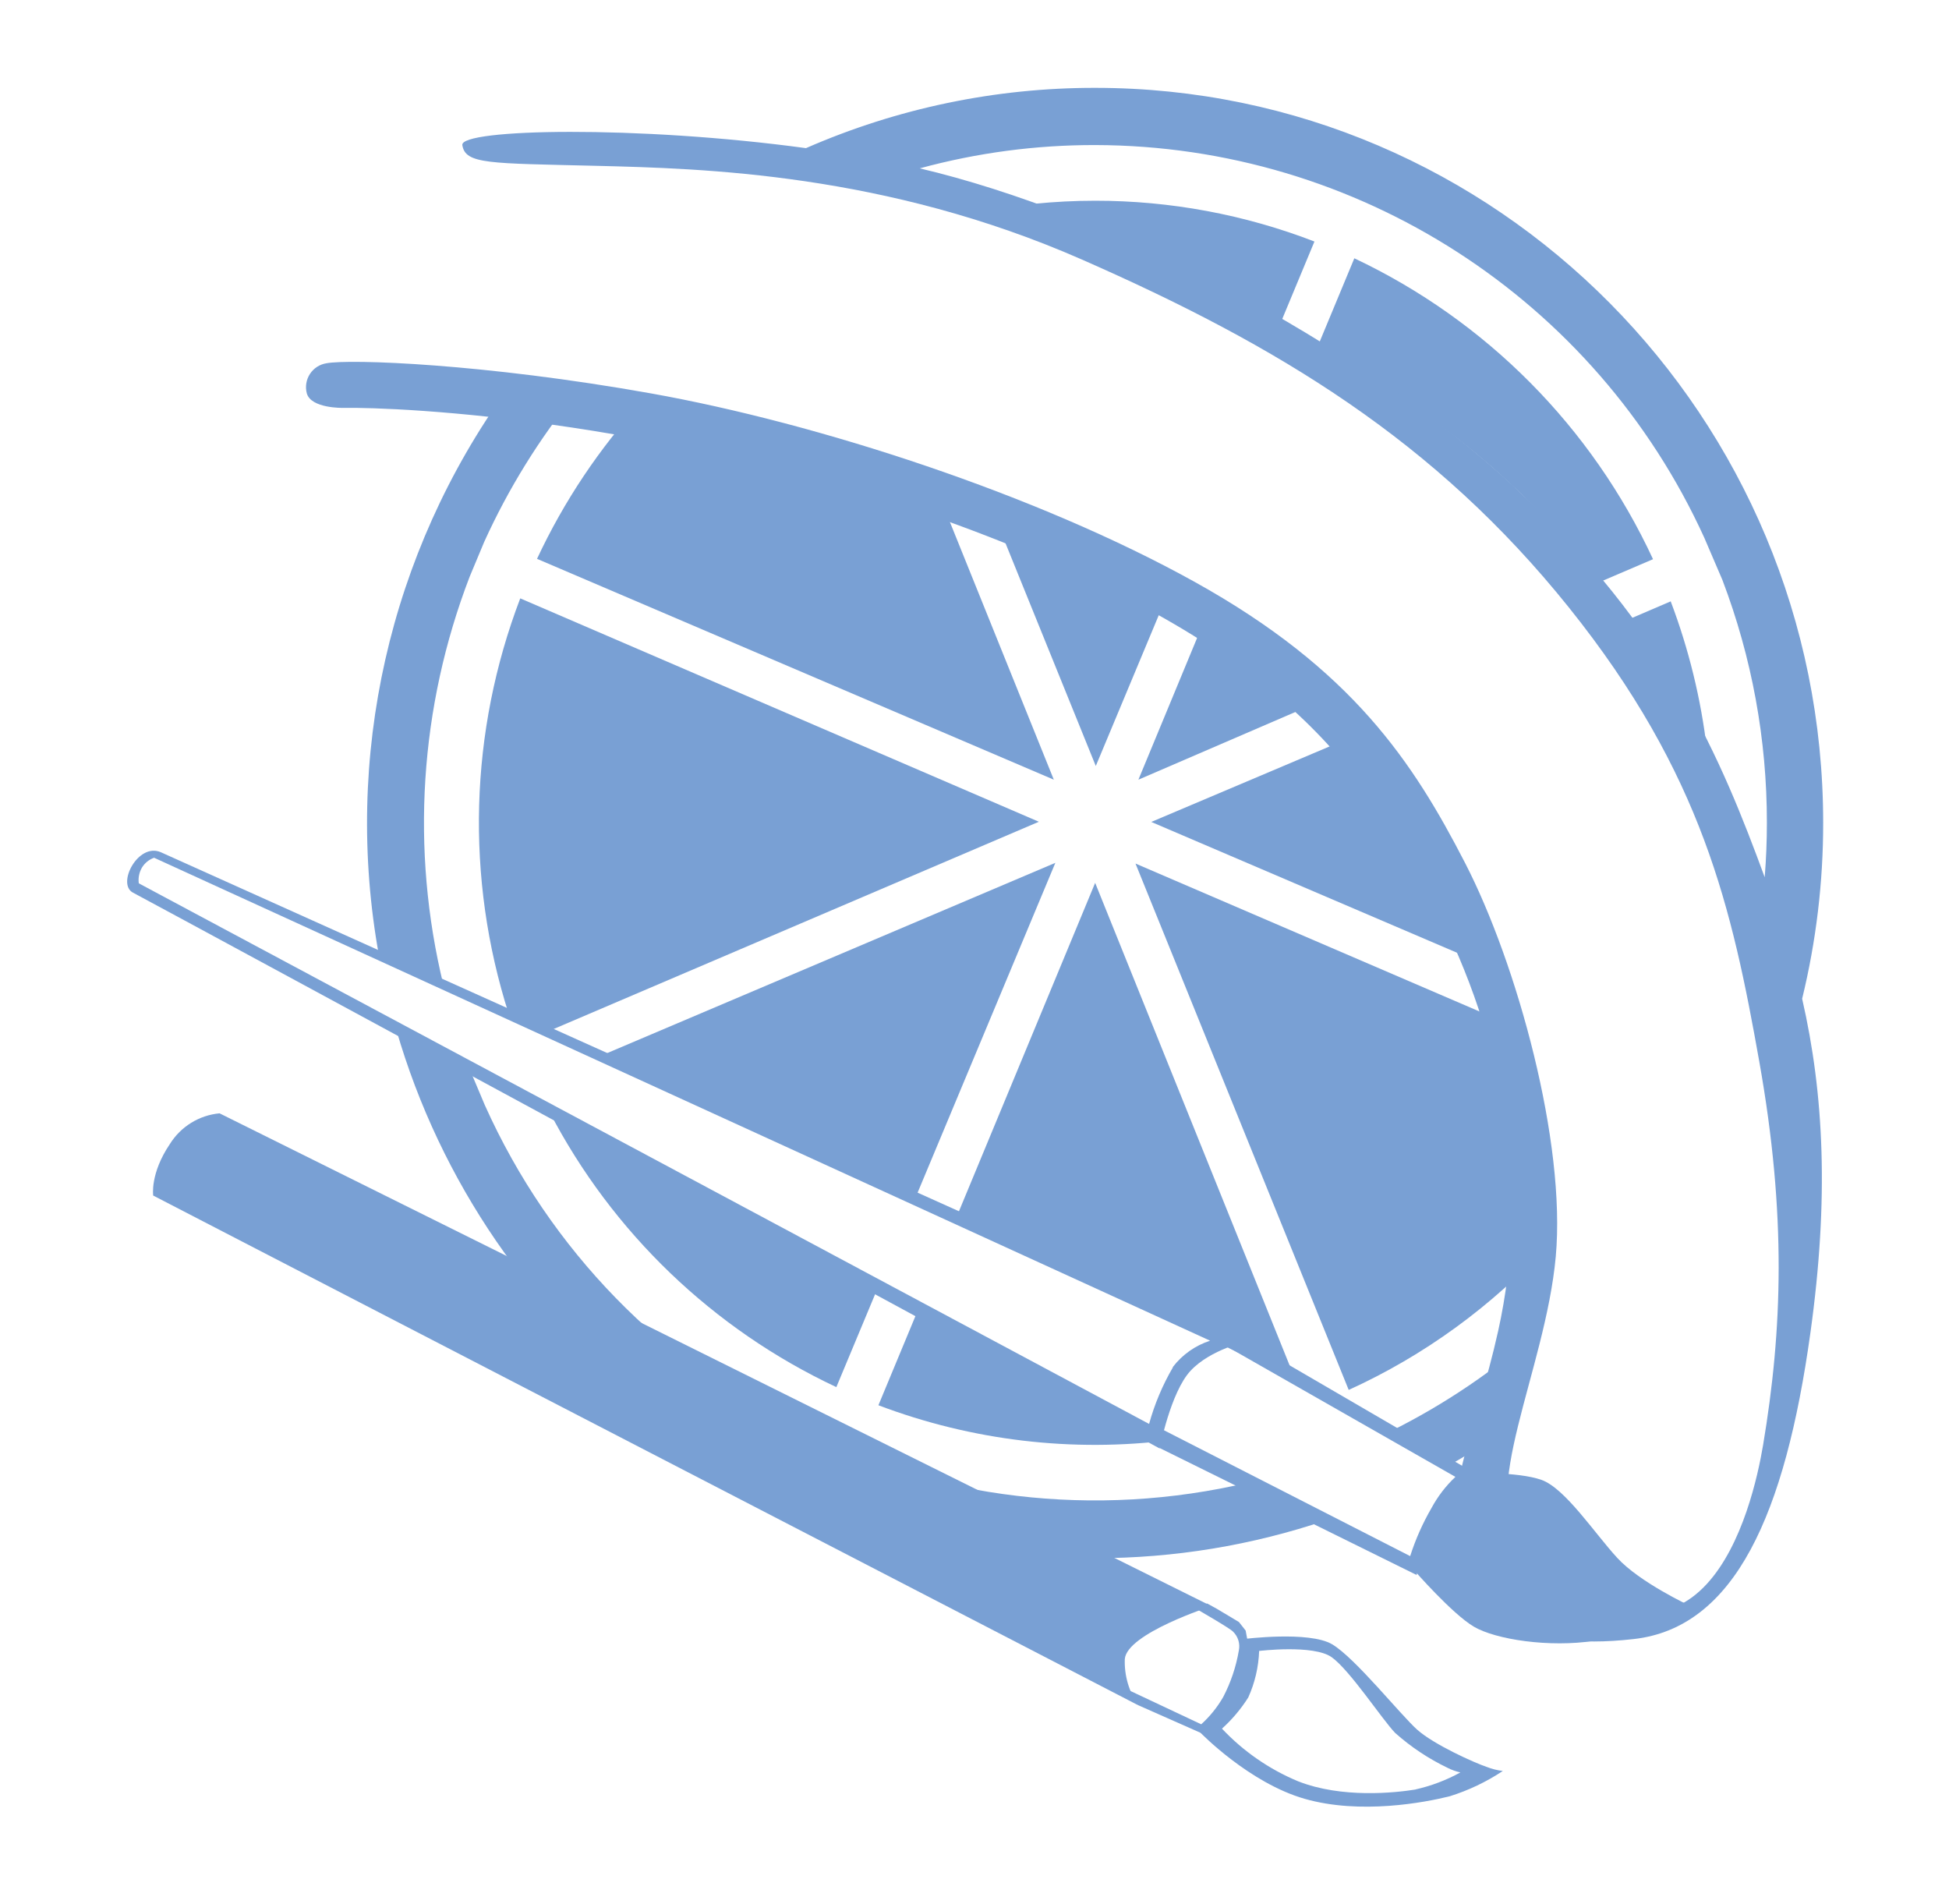
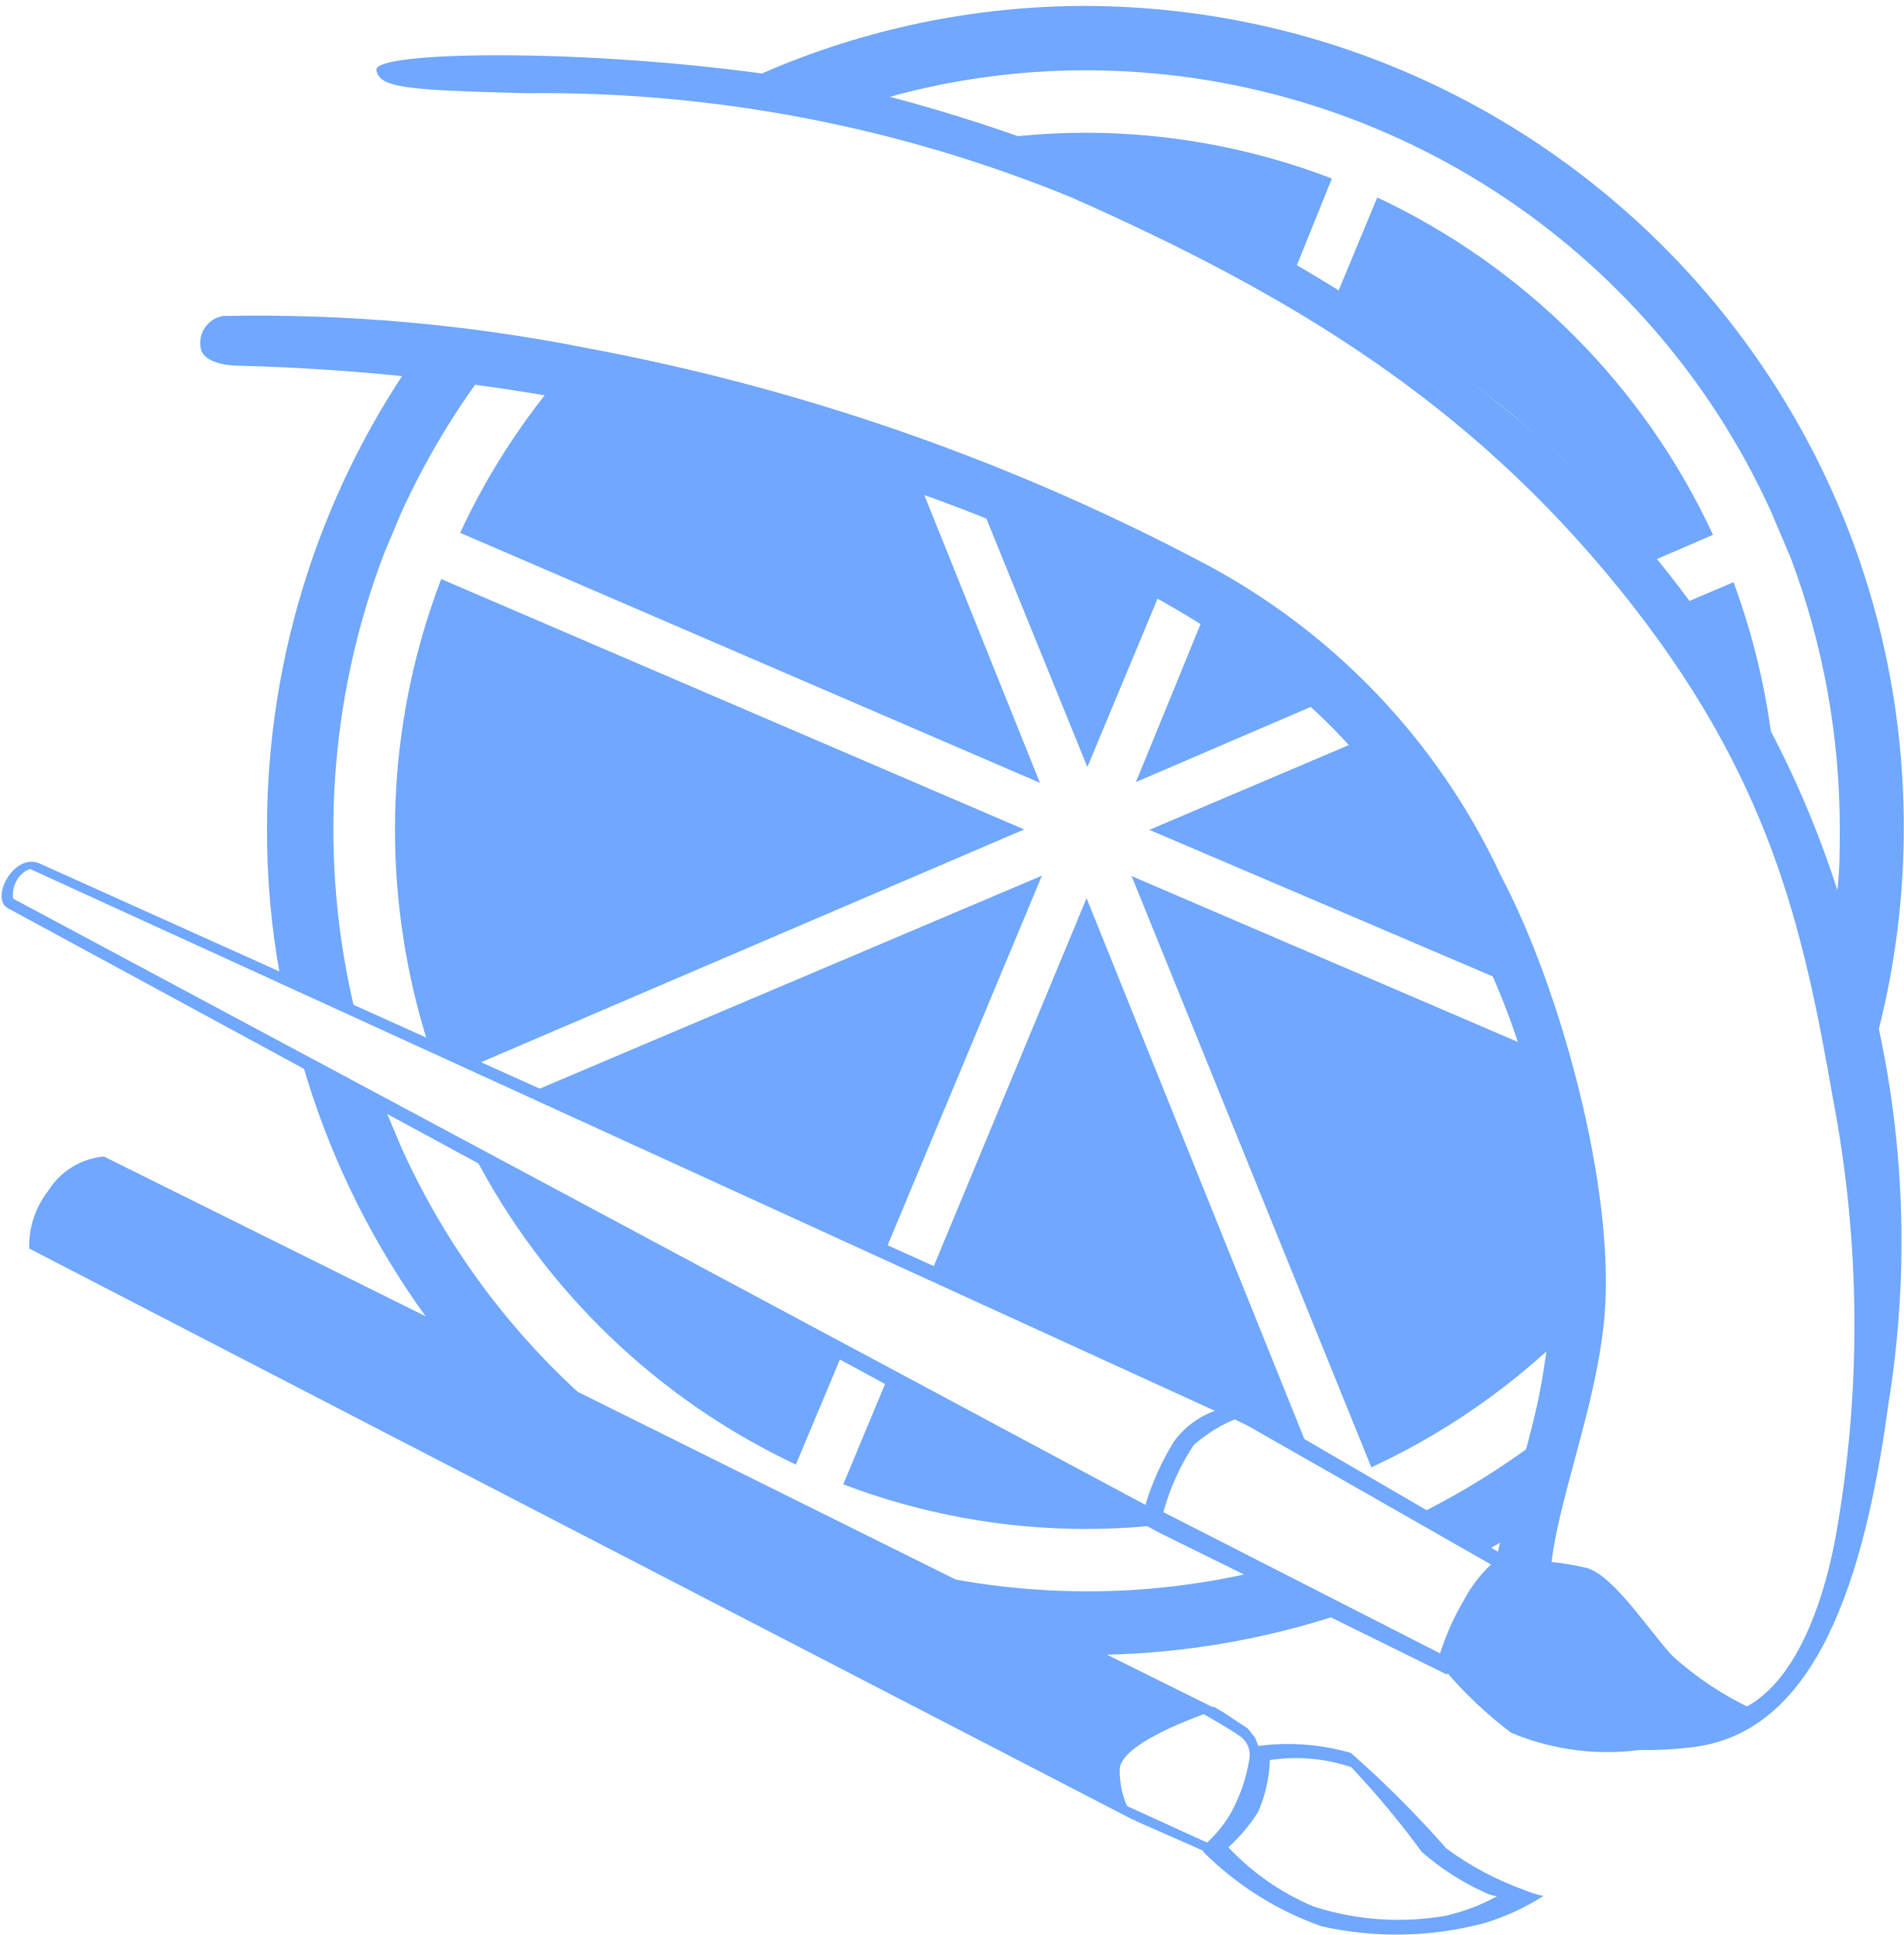
- <svg xmlns="http://www.w3.org/2000/svg" id="Слой_1" data-name="Слой 1" viewBox="0 0 215 210">
+ <svg xmlns="http://www.w3.org/2000/svg" id="Слой_1" data-name="Слой 1" viewBox="0 0 48.2 48.99">
  <defs>
-     <style>.cls-1{fill:none;}.cls-2{fill:#79a0d4;}</style>
+     <style>.cls-1{fill:none;}.cls-2{fill:#70a7ff;}</style>
  </defs>
-   <path class="cls-1" d="M51.81,63.61a75.6,75.6,0,0,0-.1,54l1.77,4.26a73.68,73.68,0,0,0,116.44,24.78,48.82,48.82,0,0,0,.79-6.62c0-.88,0-1.8,0-2.75a68,68,0,0,1-22,16L125.23,95.22l41.86,18c-.56-2.09-1.2-4.18-1.89-6.25L127,90.66l23.25-9.87q-1.87-2-3.84-3.75L125.55,86l7.87-19c-1.4-.91-2.79-1.78-4.15-2.6l-8.39,20.09-12.2-30.1q-2.85-1.06-6.05-2.16L116.25,86l-57-24.4A68.84,68.84,0,0,1,70.89,44.19c-2.12-.32-4.19-.57-6.17-.73l-1.15-.09A75.27,75.27,0,0,0,53.41,59.78Zm92.31,91.62A67.57,67.57,0,0,1,96.9,155l23.91-57.63Zm-27.7-60.06L92.26,153a68.55,68.55,0,0,1-33.19-33.53Zm-1.82-4.53-57.35,24.5A69.45,69.45,0,0,1,57.39,66Z" />
-   <path class="cls-1" d="M189.93,64l-2-4.66A74,74,0,0,0,120.81,16a73.07,73.07,0,0,0-25.32,4.5c3.8.81,7.81,1.79,12,3A67.27,67.27,0,0,1,145,26.64l-4,9.62c1.42.7,2.83,1.42,4.25,2.17l4.13-9.94a68.62,68.62,0,0,1,33,33.19l-5.77,2.47q1.6,2,3.11,4.14l4.61-2a69,69,0,0,1,4,16.36,118.77,118.77,0,0,1,6.21,15.13c.22-2.32.33-4.68.33-7.06A75.1,75.1,0,0,0,189.93,64Z" />
-   <path class="cls-2" d="M116.25,86,102.63,52.23a193.36,193.36,0,0,0-31.74-8A68.84,68.84,0,0,0,59.24,61.64Z" />
-   <path class="cls-2" d="M149.4,28.49l-4.13,9.94c1,.54,2,1.08,3,1.64a94.08,94.08,0,0,1,28.31,24.08l5.77-2.47A68.62,68.62,0,0,0,149.4,28.49Z" />
-   <path class="cls-2" d="M146.45,77a103.76,103.76,0,0,0-13-10l-7.87,19Z" />
-   <path class="cls-2" d="M165.2,107c-2.95-8.81-7-17.17-12.08-23.1-.91-1.07-1.86-2.1-2.83-3.1L127,90.66Z" />
-   <path class="cls-2" d="M179.73,68.29a106.45,106.45,0,0,1,8.57,14.4,69,69,0,0,0-4-16.36Z" />
-   <path class="cls-2" d="M120.81,22.14a67.24,67.24,0,0,0-13.32,1.34A190.23,190.23,0,0,1,141,36.26l4-9.62A67.07,67.07,0,0,0,120.81,22.14Z" />
-   <path class="cls-2" d="M129.27,64.4c-3.68-2.22-7.19-4.09-10.28-5.64-2.51-1.26-6.08-2.78-10.31-4.37l12.2,30.1Z" />
-   <path class="cls-2" d="M148.78,153.31a68,68,0,0,0,22-16,99.84,99.84,0,0,0-3.66-24.06l-41.86-18Z" />
-   <path class="cls-2" d="M201.12,90.76c0-44.78-36-81.07-80.31-81.07a79.34,79.34,0,0,0-31.9,6.65C70.27,13.8,50.76,14.21,51,16c.33,2.13,2.95,2,14.75,2.29s31.92.82,53.58,10.33,39,20,53.75,38.4,18,33.24,21,50.12,2.54,29.55.41,42.26c-1.14,6.78-6.64,30.46-26.44,10.91-5.18-5.13,2.42-19.08,3.57-31.7s-4.26-32.28-10-43.42-12.45-21.35-29.82-31-41.61-17.52-60-20.8S38.58,39.58,36,40.07a2.67,2.67,0,0,0-2.16,3.3c.45,1.7,4,1.62,4,1.62,6-.11,37.57,1.17,71,14.12s41.73,26,49.43,40.81,10.49,31.14,7,46.87c-2.42,10.94-6.58,19.14-4,25s6.21,10.44,18.94,9c11.17-1.25,16.72-13.77,19.5-33.77,2.06-14.78,1.5-26.34-.91-36.86A81.67,81.67,0,0,0,201.12,90.76Zm-34-37c-17.62-16.34-44.85-30.29-65.66-35.19A73.09,73.09,0,0,1,120.81,16,74,74,0,0,1,188,59.3l2,4.66a75.1,75.1,0,0,1,4.91,26.8c0,2-.08,4-.24,6C189.9,83.8,184,69.43,167.13,53.8Z" />
-   <path class="cls-2" d="M122.57,185.51l3,2.58,7.21,3.19a12.73,12.73,0,0,0,3.56-4.91,21,21,0,0,0,1.27-5.45l-.2-1.07-.74-.94-2.44-1.46-1.08-.59-1.22.58s3.83,2.2,4.1,2.54a2.25,2.25,0,0,1,.63,2.07,17.35,17.35,0,0,1-1.73,5.14,12.37,12.37,0,0,1-2.42,3l-8.5-4Z" />
-   <path class="cls-2" d="M164,194.89c-1.35-.45-5.82-2.46-7.66-4.1s-6.84-7.91-9.38-9.42-9.8-.58-9.8-.58-.55,6-2.15,7.54a36.18,36.18,0,0,0-2.59,2.78s5.36,5.54,11.5,7.3,13.24.41,16-.28a23,23,0,0,0,5.86-2.79A7.15,7.15,0,0,1,164,194.89Zm-7.82,2.49c-2.29.37-8.17,1-13-.91a24.37,24.37,0,0,1-8.38-5.8,16.55,16.55,0,0,0,2.9-3.44,13.67,13.67,0,0,0,1.2-5.13s6-.73,8,.69,5.59,6.89,7,8.35A24.87,24.87,0,0,0,159.7,195a5.86,5.86,0,0,0,1.4.5A18.85,18.85,0,0,1,156.13,197.38Z" />
-   <path class="cls-2" d="M124.08,183c.22-2.84,9.56-5.84,9.56-5.84L24.22,122.8a7.25,7.25,0,0,0-5.47,3.37c-2.22,3.28-1.85,5.7-1.85,5.7l108.66,56.22A8.47,8.47,0,0,1,124.08,183Z" />
-   <path class="cls-2" d="M127.72,157.41l.21,2.31,28.34,14a20.06,20.06,0,0,1,2.95-6.88,42.58,42.58,0,0,1,3.33-4.43l-24.91-14.5-2.95.24,25.86,14.75a13.52,13.52,0,0,0-2.64,3.44,26.85,26.85,0,0,0-2.35,5.3Z" />
-   <path class="cls-2" d="M178.4,171.83c-2.49-2.7-5.74-7.67-8.36-8.6s-8-.74-8-.74-2.81,3.85-4.17,5.24S156,173.2,156,173.2s4.18,4.8,6.58,6.22,8.33,2.33,13.31,1.56,10.49-3.88,10.49-3.88S180.88,174.54,178.4,171.83Z" />
-   <path class="cls-2" d="M17.74,94c-2.5-1.09-4.9,3.5-3.07,4.46,2.77,1.45,113.26,61.31,113.26,61.31s1.19-6.19,3.4-8.57,6.31-3.27,6.31-3.27Zm111.64,56.83a26.15,26.15,0,0,0-2.62,6.23L15.31,97.43a2.71,2.71,0,0,1,.36-1.75A2.56,2.56,0,0,1,17,94.61l116.49,53.27A8.46,8.46,0,0,0,129.38,150.78Z" />
-   <path class="cls-2" d="M137.85,163.5a73.81,73.81,0,0,1-84.37-41.61L51.84,118l-8.13-4.44c9.75,33.69,40.57,58.31,77.1,58.31a79.37,79.37,0,0,0,25.53-4.2Z" />
-   <path class="cls-2" d="M159.78,161.66a80.17,80.17,0,0,0,7.6-4.85,102.75,102.75,0,0,0,2.54-10.14,74.46,74.46,0,0,1-16.58,11.23Z" />
-   <path class="cls-2" d="M48.92,108.67a75.66,75.66,0,0,1,2.89-45.06l1.6-3.83A75.27,75.27,0,0,1,63.57,43.37c-2.77-.2-5.33-.31-7.67-.36a81.8,81.8,0,0,0-14.1,62.37Z" />
-   <polygon class="cls-2" points="142.92 152.24 120.81 97.38 105.53 134.22 142.92 152.24" />
-   <path class="cls-2" d="M101.36,144.26,96.9,155a67.32,67.32,0,0,0,32.37,3.83Z" />
-   <polygon class="cls-2" points="116.42 95.17 66.36 116.42 100.89 132.35 116.42 95.17" />
-   <path class="cls-2" d="M60.6,122.61A68.48,68.48,0,0,0,92.26,153l4.59-11Z" />
-   <path class="cls-2" d="M60.35,113.81,114.6,90.64,57.39,66a69.36,69.36,0,0,0-1.28,45.81Z" />
+   <path class="cls-1" d="M9.73,14A19.56,19.56,0,0,0,9.71,28l.45,1.09a19,19,0,0,0,30,6.39,12.27,12.27,0,0,0,.2-1.71c0-.22,0-.46,0-.71a17.66,17.66,0,0,1-5.65,4.13l-6.07-15,10.78,4.65c-.14-.54-.31-1.08-.49-1.62L29.11,21l6-2.55q-.48-.5-1-1l-5.38,2.3,2-4.89-1.07-.67-2.16,5.18-3.15-7.75c-.48-.19-1-.37-1.55-.56l3.5,8.71L11.65,13.53a17.54,17.54,0,0,1,3-4.49c-.55-.08-1.08-.15-1.59-.19l-.3,0a19.44,19.44,0,0,0-2.61,4.22Zm23.78,23.6a17.36,17.36,0,0,1-12.16-.06l6.16-14.84ZM26.38,22.17,20.15,37.08a17.67,17.67,0,0,1-8.54-8.64ZM25.91,21,11.14,27.31a17.9,17.9,0,0,1,0-12.65Z" />
+   <path class="cls-1" d="M45.32,14.13l-.51-1.2A19.07,19.07,0,0,0,27.51,1.78,18.79,18.79,0,0,0,21,2.94c1,.21,2,.46,3.09.76a17.49,17.49,0,0,1,9.67.81L32.72,7l1.09.56L34.87,5a17.62,17.62,0,0,1,8.5,8.55l-1.48.64c.27.35.54.71.8,1.07l1.19-.51a18,18,0,0,1,1,4.21,31.48,31.48,0,0,1,1.61,3.9c0-.6.08-1.2.08-1.82A19.47,19.47,0,0,0,45.32,14.13Z" />
+   <path class="cls-2" d="M26.33,19.82l-3.5-8.71A49.74,49.74,0,0,0,14.65,9a17.54,17.54,0,0,0-3,4.49Z" />
+   <path class="cls-2" d="M34.87,5,33.81,7.55l.78.43a24.24,24.24,0,0,1,7.3,6.2l1.48-.64A17.62,17.62,0,0,0,34.87,5Z" />
+   <path class="cls-2" d="M34.11,17.5a26.2,26.2,0,0,0-3.35-2.59l-2,4.89Z" />
+   <path class="cls-2" d="M38.94,25.21a18.22,18.22,0,0,0-3.11-5.95c-.23-.27-.48-.54-.73-.8l-6,2.55Z" />
+   <path class="cls-2" d="M42.69,15.25a26.5,26.5,0,0,1,2.2,3.7,18,18,0,0,0-1-4.21Z" />
+   <path class="cls-2" d="M27.51,3.36a17.58,17.58,0,0,0-3.43.34A50.45,50.45,0,0,1,32.72,7l1-2.48A17.46,17.46,0,0,0,27.51,3.36Z" />
+   <path class="cls-2" d="M29.69,14.24c-1-.57-1.85-1.05-2.65-1.45a28.27,28.27,0,0,0-2.66-1.12l3.15,7.75Z" />
+   <path class="cls-2" d="M34.72,37.15A17.66,17.66,0,0,0,40.37,33a25.33,25.33,0,0,0-.94-6.19L28.65,22.18Z" />
+   <path class="cls-2" d="M48.2,21A20.79,20.79,0,0,0,27.51.15a20.5,20.5,0,0,0-8.22,1.71c-4.8-.65-9.83-.55-9.76-.09s.76.51,3.8.59A35.3,35.3,0,0,1,27.13,5C32.71,7.47,37.18,10.19,41,14.91s4.65,8.57,5.41,12.92a30.43,30.43,0,0,1,.1,10.88c-.29,1.75-1.71,7.85-6.81,2.81-1.33-1.32.63-4.91.92-8.16S39.5,25,38,22.17a17.12,17.12,0,0,0-7.69-8A54.88,54.88,0,0,0,14.9,8.82,42.78,42.78,0,0,0,5.65,8a.69.69,0,0,0-.56.85c.12.43,1,.41,1,.41a55.32,55.32,0,0,1,18.3,3.64C33,16.22,35.16,19.57,37.14,23.39a17.78,17.78,0,0,1,1.8,12.08c-.62,2.82-1.69,4.93-1,6.45s1.59,2.69,4.87,2.32c2.88-.32,4.31-3.54,5-8.69a25.61,25.61,0,0,0-.24-9.5A20.79,20.79,0,0,0,48.2,21Zm-8.76-9.52A41.6,41.6,0,0,0,22.53,2.45a18.59,18.59,0,0,1,5-.67,19.07,19.07,0,0,1,17.3,11.15l.51,1.2A19.47,19.47,0,0,1,46.58,21c0,.52,0,1-.06,1.54A25.46,25.46,0,0,0,39.44,11.51Z" />
+   <path class="cls-2" d="M28,45.44l.77.67,1.86.82a3.39,3.39,0,0,0,.92-1.27,5.82,5.82,0,0,0,.33-1.4L31.78,44l-.19-.24L31,43.37l-.27-.16-.32.15s1,.57,1.06.66a.58.58,0,0,1,.16.53,4.21,4.21,0,0,1-.45,1.32,3.08,3.08,0,0,1-.62.78l-2.19-1Z" />
+   <path class="cls-2" d="M38.62,47.86a7.7,7.7,0,0,1-2-1.06,26.31,26.31,0,0,0-2.42-2.42,5.73,5.73,0,0,0-2.52-.15s-.14,1.54-.56,1.94a9,9,0,0,0-.66.71,8,8,0,0,0,3,1.89,8.67,8.67,0,0,0,4.12-.08A6.07,6.07,0,0,0,39.08,48,1.94,1.94,0,0,1,38.62,47.86Zm-2,.64a7,7,0,0,1-3.36-.23,6.34,6.34,0,0,1-2.16-1.5,4.35,4.35,0,0,0,.75-.89,3.52,3.52,0,0,0,.3-1.32,4.43,4.43,0,0,1,2.06.18A22.64,22.64,0,0,1,36,46.89a6.5,6.5,0,0,0,1.54,1,1.13,1.13,0,0,0,.36.12A4.94,4.94,0,0,1,36.61,48.5Z" />
+   <path class="cls-2" d="M28.35,44.78c.06-.73,2.47-1.5,2.47-1.5l-28.19-14a1.86,1.86,0,0,0-1.41.87,2.26,2.26,0,0,0-.48,1.46l28,14.49A2.24,2.24,0,0,1,28.35,44.78Z" />
+   <path class="cls-2" d="M29.29,38.2l.05.6,7.3,3.6a5.19,5.19,0,0,1,.76-1.78c.6-.85.86-1.14.86-1.14l-6.41-3.73-.76.06,6.66,3.8a3.44,3.44,0,0,0-.68.89,6.67,6.67,0,0,0-.61,1.36Z" />
+   <path class="cls-2" d="M42.34,41.92c-.64-.7-1.47-2-2.15-2.22a7.57,7.57,0,0,0-2.06-.19s-.73,1-1.08,1.35a3.3,3.3,0,0,0-.48,1.41,10.43,10.43,0,0,0,1.69,1.6,6.29,6.29,0,0,0,3.43.41,9.64,9.64,0,0,0,2.7-1A8.15,8.15,0,0,1,42.34,41.92Z" />
+   <path class="cls-2" d="M1,21.86c-.65-.28-1.27.9-.79,1.14L29.34,38.8a5.9,5.9,0,0,1,.88-2.21,3.64,3.64,0,0,1,1.63-.84ZM29.72,36.5A6.74,6.74,0,0,0,29,38.1L.33,22.75a.74.74,0,0,1,.09-.45A.62.62,0,0,1,.76,22l30,13.72A2.18,2.18,0,0,0,29.72,36.5Z" />
+   <path class="cls-2" d="M31.9,39.77a18.71,18.71,0,0,1-4.39.52A19.09,19.09,0,0,1,10.16,29.05l-.42-1L7.65,26.9a20.72,20.72,0,0,0,19.86,15,20.49,20.49,0,0,0,6.58-1.08Z" />
+   <path class="cls-2" d="M37.55,39.3a21,21,0,0,0,2-1.25,26.18,26.18,0,0,0,.65-2.61,19.44,19.44,0,0,1-4.27,2.89Z" />
+   <path class="cls-2" d="M9,25.65A19.62,19.62,0,0,1,9.73,14l.42-1a19.44,19.44,0,0,1,2.61-4.22c-.71-.06-1.37-.08-2-.1a20.88,20.88,0,0,0-4,12.3,20.34,20.34,0,0,0,.34,3.77Z" />
+   <polygon class="cls-2" points="33.2 36.87 27.51 22.74 23.57 32.23 33.2 36.87" />
+   <path class="cls-2" d="M22.5,34.82l-1.15,2.76a17.27,17.27,0,0,0,6.16,1.13,17.48,17.48,0,0,0,2.18-.14Z" />
+   <polygon class="cls-2" points="26.38 22.17 13.48 27.64 22.38 31.75 26.38 22.17" />
+   <path class="cls-2" d="M12,29.24a17.68,17.68,0,0,0,8.15,7.84l1.19-2.84Z" />
+   <path class="cls-2" d="M11.93,27l14-6L11.17,14.66A17.74,17.74,0,0,0,10,21a18,18,0,0,0,.84,5.43Z" />
</svg>
